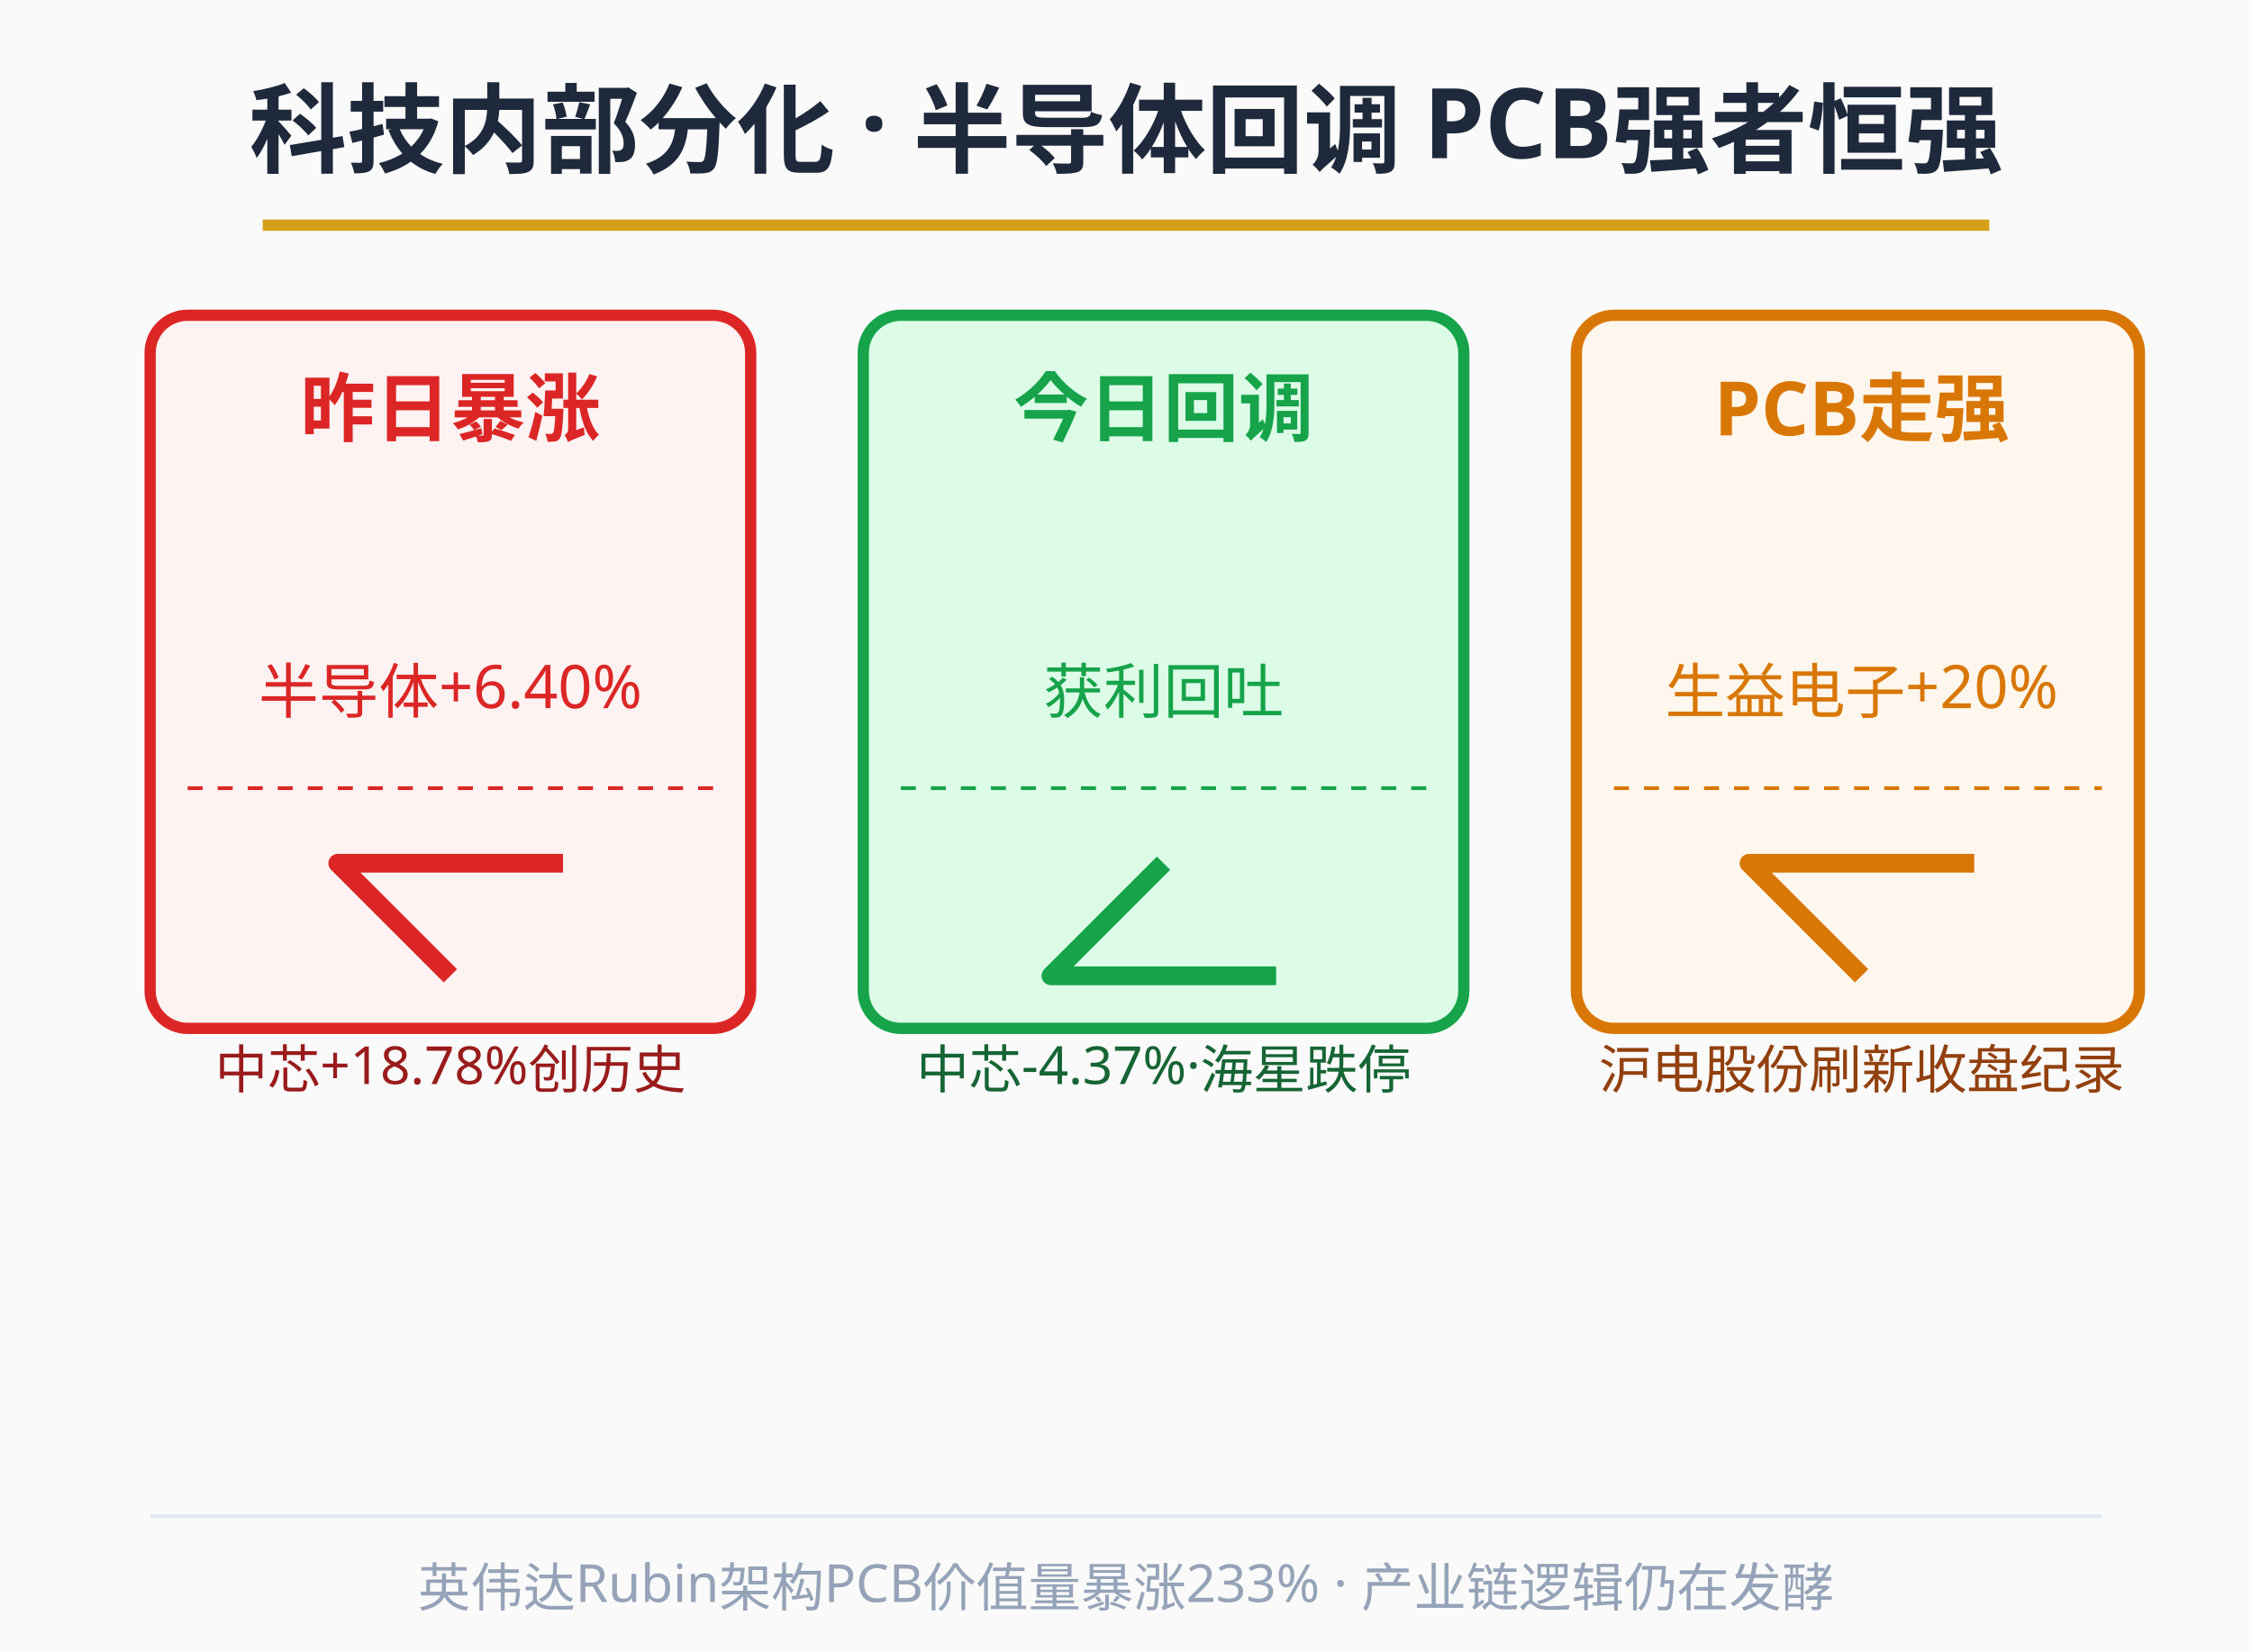
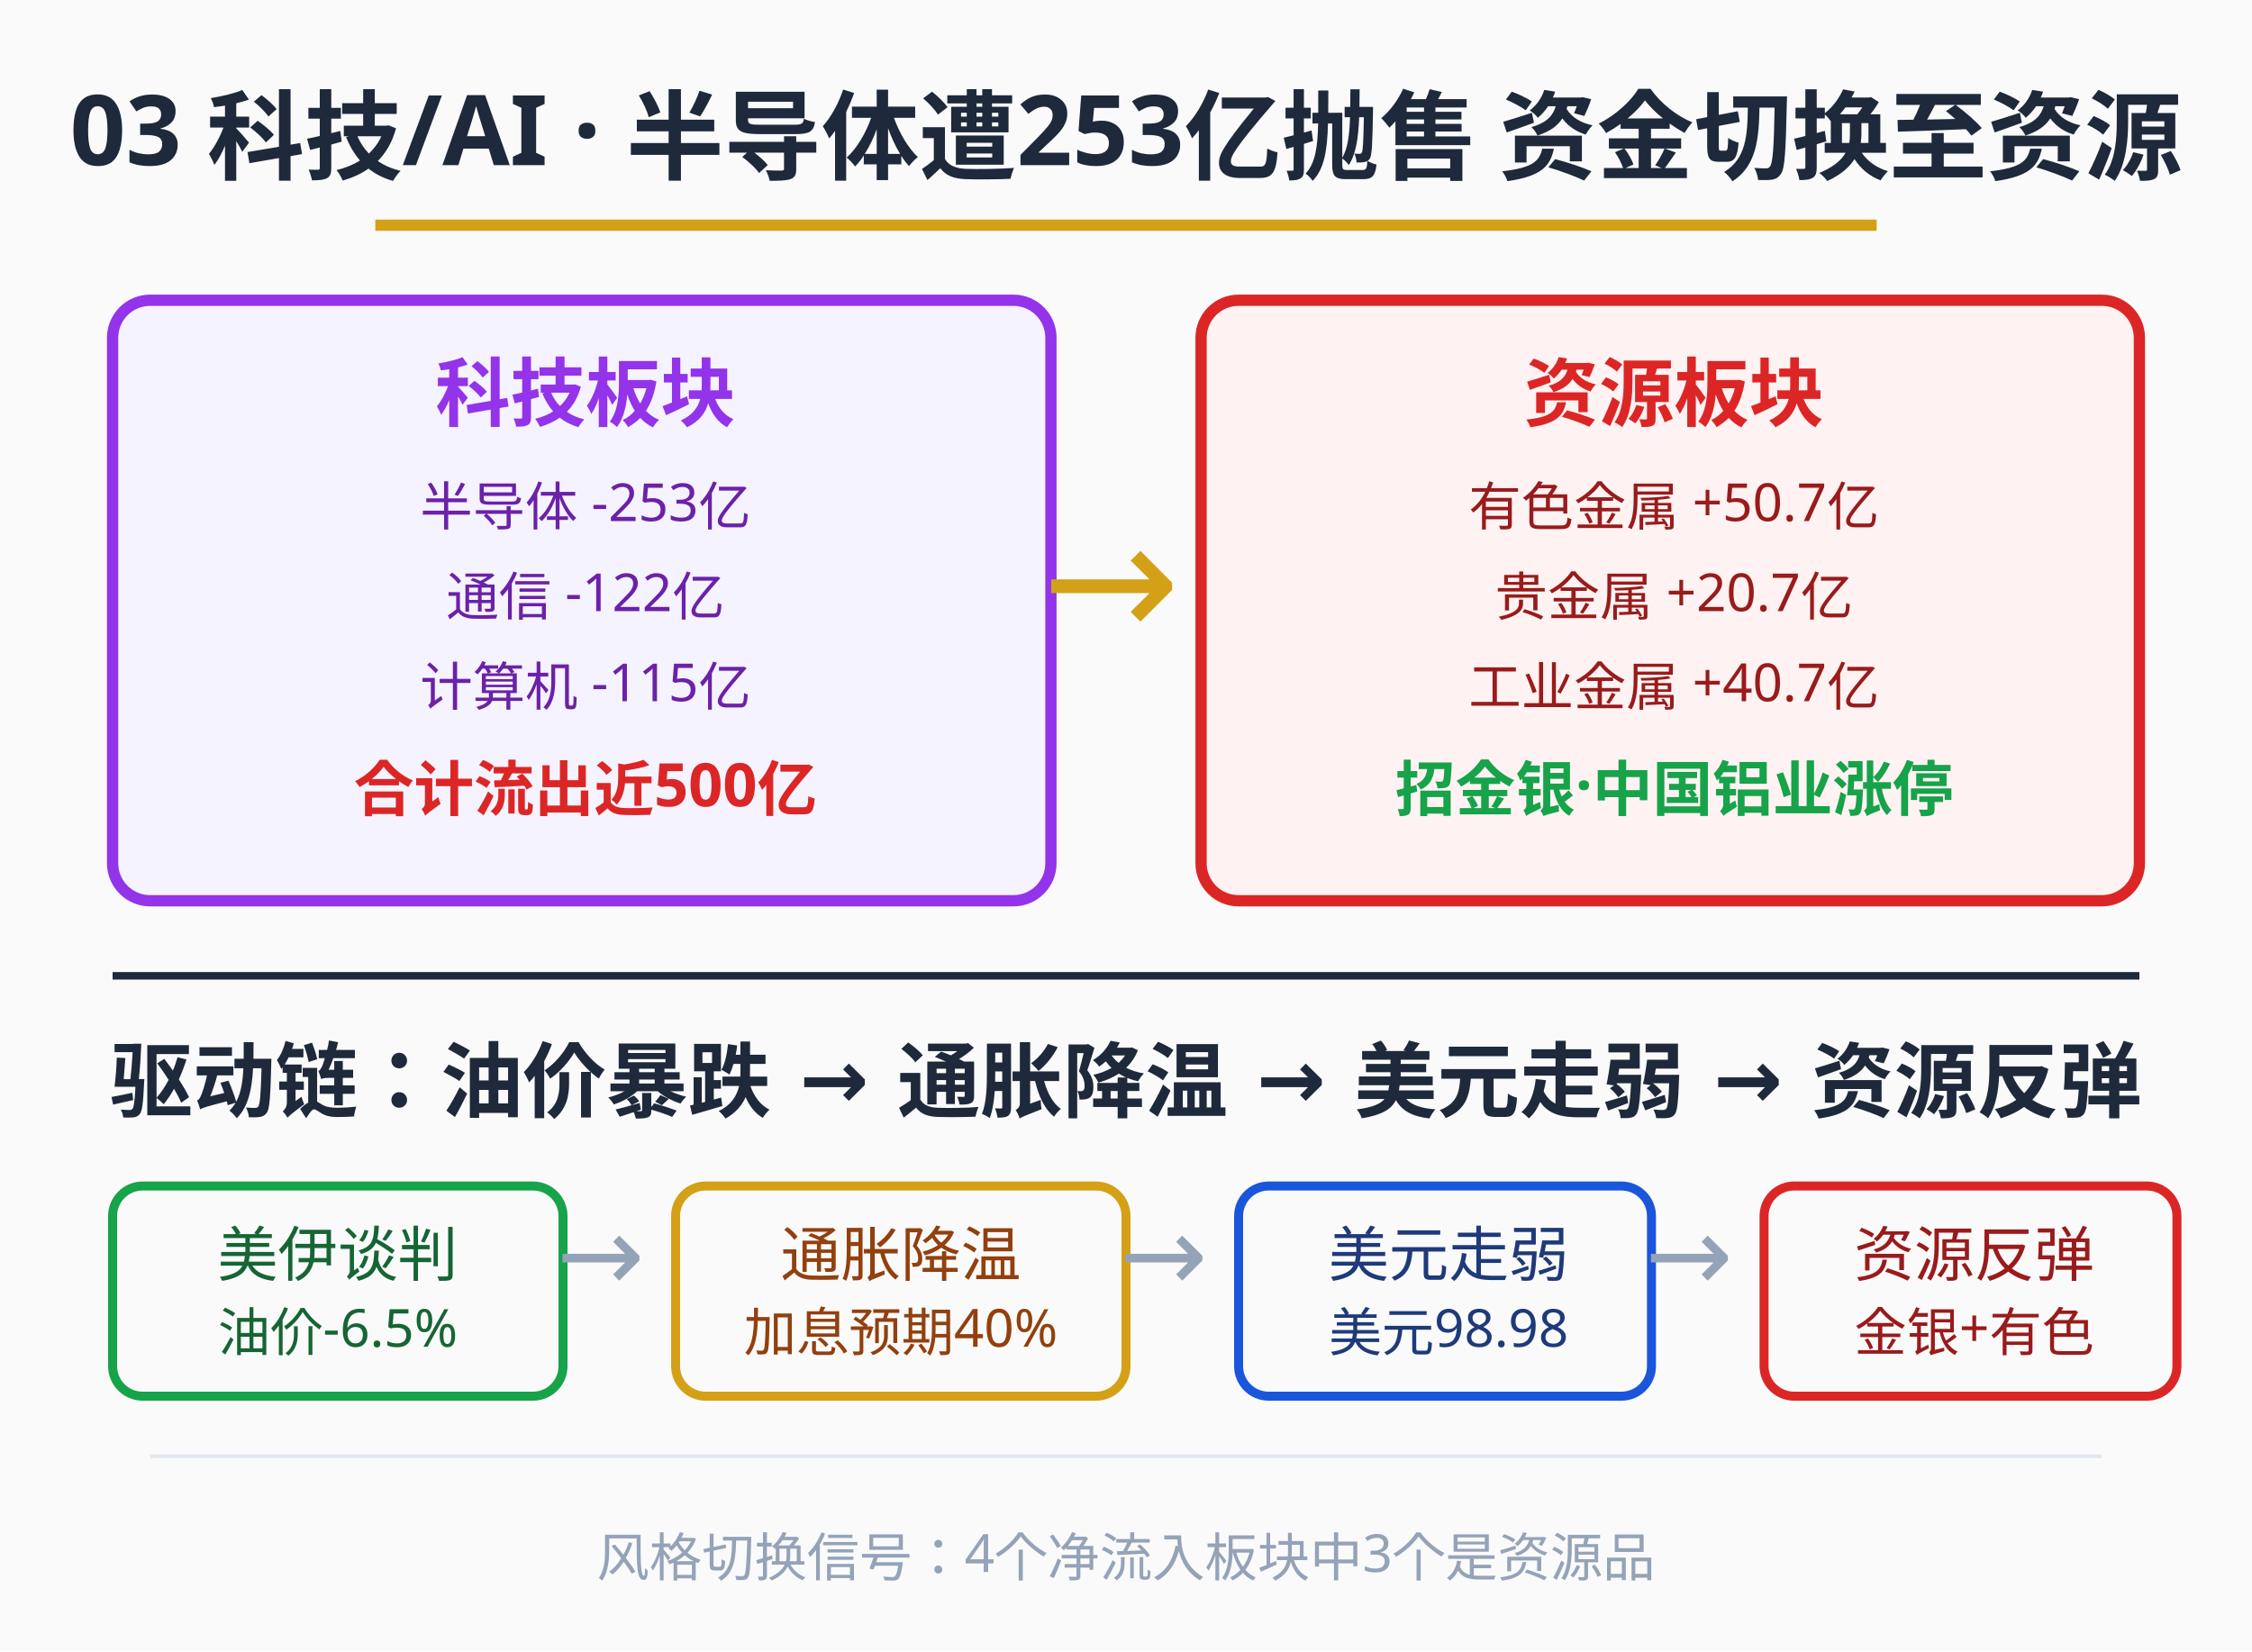
<svg xmlns="http://www.w3.org/2000/svg" viewBox="0 0 300 220">
  <rect width="300" height="220" fill="#FAFAFA" />
-   <text x="150" y="22" text-anchor="middle" font-family="'Noto Sans SC','PingFang SC',sans-serif" font-size="13" font-weight="900" fill="#1E293B">科技内部分化 · 半导体回调 PCB强者恒强</text>
-   <line x1="35" y1="30" x2="265" y2="30" stroke="#D4A017" stroke-width="1.5" />
-   <rect x="20" y="42" width="80" height="95" rx="5" fill="#FEF2F2" stroke="#DC2626" stroke-width="1.5" />
-   <text x="60" y="58" text-anchor="middle" font-family="'Noto Sans SC',sans-serif" font-size="10" font-weight="700" fill="#DC2626">昨日暴涨</text>
-   <line x1="25" y1="105" x2="95" y2="105" stroke="#DC2626" stroke-width="0.5" stroke-dasharray="2,2" />
-   <polyline points="60,130 45,115 75,115" fill="none" stroke="#DC2626" stroke-width="2.5" stroke-linejoin="round" />
-   <text x="60" y="95" text-anchor="middle" font-family="'Noto Sans SC',sans-serif" font-size="8" fill="#DC2626">半导体+6.40%</text>
-   <text x="60" y="145" text-anchor="middle" font-family="'Noto Sans SC',sans-serif" font-size="7" fill="#991B1B">中芯+18.78%创历史</text>
-   <rect x="115" y="42" width="80" height="95" rx="5" fill="#DCFCE7" stroke="#16A34A" stroke-width="1.5" />
-   <text x="155" y="58" text-anchor="middle" font-family="'Noto Sans SC',sans-serif" font-size="10" font-weight="700" fill="#16A34A">今日回调</text>
-   <line x1="120" y1="105" x2="190" y2="105" stroke="#16A34A" stroke-width="0.5" stroke-dasharray="2,2" />
-   <polyline points="155,115 140,130 170,130" fill="none" stroke="#16A34A" stroke-width="2.5" stroke-linejoin="round" />
-   <text x="155" y="95" text-anchor="middle" font-family="'Noto Sans SC',sans-serif" font-size="8" fill="#16A34A">获利回吐</text>
-   <text x="155" y="145" text-anchor="middle" font-family="'Noto Sans SC',sans-serif" font-size="7" fill="#166534">中芯-4.37%·海星跌停</text>
-   <rect x="210" y="42" width="75" height="95" rx="5" fill="#FFF7ED" stroke="#D97706" stroke-width="1.5" />
-   <text x="248" y="58" text-anchor="middle" font-family="'Noto Sans SC',sans-serif" font-size="10" font-weight="700" fill="#D97706">PCB走强</text>
-   <line x1="215" y1="105" x2="280" y2="105" stroke="#D97706" stroke-width="0.5" stroke-dasharray="2,2" />
-   <polyline points="248,130 233,115 263,115" fill="none" stroke="#D97706" stroke-width="2.5" stroke-linejoin="round" />
-   <text x="248" y="95" text-anchor="middle" font-family="'Noto Sans SC',sans-serif" font-size="8" fill="#D97706">生益电子+20%</text>
-   <text x="248" y="145" text-anchor="middle" font-family="'Noto Sans SC',sans-serif" font-size="7" fill="#92400E">沪电股份刷新收盘纪录</text>
-   <line x1="20" y1="202" x2="280" y2="202" stroke="#E2E8F0" stroke-width="0.5" />
-   <text x="150" y="214" text-anchor="middle" font-family="'Noto Sans SC','PingFang SC',sans-serif" font-size="7" fill="#94A3B8">英伟达Rubin架构PCB价值量暴涨233% · 产业链逻辑仍在发酵</text>
+   <text x="150" y="22" text-anchor="middle" font-family="'Noto Sans SC','PingFang SC',sans-serif" font-size="13" font-weight="900" fill="#1E293B">03 科技/AI · 半导体遭253亿抛售 资金切换至资源</text>
+   <line x1="50" y1="30" x2="250" y2="30" stroke="#D4A017" stroke-width="1.5" />
+   <rect x="15" y="40" width="125" height="80" rx="5" fill="#F5F3FF" stroke="#9333EA" stroke-width="1.5" />
+   <text x="78" y="56" text-anchor="middle" font-family="'Noto Sans SC',sans-serif" font-size="10" font-weight="700" fill="#9333EA">科技板块</text>
+   <text x="78" y="70" text-anchor="middle" font-family="'Noto Sans SC',sans-serif" font-size="7" fill="#6B21A8">半导体 -253亿</text>
+   <text x="78" y="82" text-anchor="middle" font-family="'Noto Sans SC',sans-serif" font-size="7" fill="#6B21A8">通信 -122亿</text>
+   <text x="78" y="94" text-anchor="middle" font-family="'Noto Sans SC',sans-serif" font-size="7" fill="#6B21A8">计算机 -115亿</text>
+   <text x="78" y="108" text-anchor="middle" font-family="'Noto Sans SC',sans-serif" font-size="8" font-weight="700" fill="#DC2626">合计流出近500亿</text>
+   <text x="148" y="85" text-anchor="middle" font-family="sans-serif" font-size="22" fill="#D4A017">→</text>
+   <rect x="160" y="40" width="125" height="80" rx="5" fill="#FEF2F2" stroke="#DC2626" stroke-width="1.5" />
+   <text x="223" y="56" text-anchor="middle" font-family="'Noto Sans SC',sans-serif" font-size="10" font-weight="700" fill="#DC2626">资源板块</text>
+   <text x="223" y="70" text-anchor="middle" font-family="'Noto Sans SC',sans-serif" font-size="7" fill="#991B1B">有色金属 +50.7亿</text>
+   <text x="223" y="82" text-anchor="middle" font-family="'Noto Sans SC',sans-serif" font-size="7" fill="#991B1B">贵金属 +20.7亿</text>
+   <text x="223" y="94" text-anchor="middle" font-family="'Noto Sans SC',sans-serif" font-size="7" fill="#991B1B">工业金属 +40.7亿</text>
+   <text x="223" y="108" text-anchor="middle" font-family="'Noto Sans SC',sans-serif" font-size="8" font-weight="700" fill="#16A34A">招金银·中国铝业涨停</text>
+   <line x1="15" y1="130" x2="285" y2="130" stroke="#1E293B" stroke-width="1" />
+   <text x="150" y="148" text-anchor="middle" font-family="'Noto Sans SC','PingFang SC',sans-serif" font-size="11" font-weight="900" fill="#1E293B">驱动链：油价暴跌 → 通胀降温 → 美元走弱 → 资源反弹</text>
+   <rect x="15" y="158" width="60" height="28" rx="4" fill="none" stroke="#16A34A" stroke-width="1.2" />
+   <text x="45" y="170" text-anchor="middle" font-family="'Noto Sans SC',sans-serif" font-size="8" fill="#166534">美伊谈判</text>
+   <text x="45" y="180" text-anchor="middle" font-family="'Noto Sans SC',sans-serif" font-size="7" fill="#166534">油价-6.5%</text>
+   <text x="80" y="172" text-anchor="middle" font-family="sans-serif" font-size="14" fill="#94A3B8">→</text>
+   <rect x="90" y="158" width="60" height="28" rx="4" fill="none" stroke="#D4A017" stroke-width="1.2" />
+   <text x="120" y="170" text-anchor="middle" font-family="'Noto Sans SC',sans-serif" font-size="8" fill="#92400E">通胀降温</text>
+   <text x="120" y="180" text-anchor="middle" font-family="'Noto Sans SC',sans-serif" font-size="7" fill="#92400E">加息预期40%</text>
+   <text x="155" y="172" text-anchor="middle" font-family="sans-serif" font-size="14" fill="#94A3B8">→</text>
+   <rect x="165" y="158" width="55" height="28" rx="4" fill="none" stroke="#1A56DB" stroke-width="1.2" />
+   <text x="193" y="170" text-anchor="middle" font-family="'Noto Sans SC',sans-serif" font-size="8" fill="#1E3A7A">美元走弱</text>
+   <text x="193" y="180" text-anchor="middle" font-family="'Noto Sans SC',sans-serif" font-size="7" fill="#1E3A7A">美元98.98</text>
+   <text x="225" y="172" text-anchor="middle" font-family="sans-serif" font-size="14" fill="#94A3B8">→</text>
+   <rect x="235" y="158" width="55" height="28" rx="4" fill="none" stroke="#DC2626" stroke-width="1.2" />
+   <text x="263" y="170" text-anchor="middle" font-family="'Noto Sans SC',sans-serif" font-size="8" fill="#991B1B">资源反弹</text>
+   <text x="263" y="180" text-anchor="middle" font-family="'Noto Sans SC',sans-serif" font-size="7" fill="#991B1B">金银+有色</text>
+   <line x1="20" y1="194" x2="280" y2="194" stroke="#E2E8F0" stroke-width="0.5" />
+   <text x="150" y="210" text-anchor="middle" font-family="'Noto Sans SC','PingFang SC',sans-serif" font-size="7" fill="#94A3B8">风格切换信号：4个净流入板块中3个是资源品</text>
</svg>
